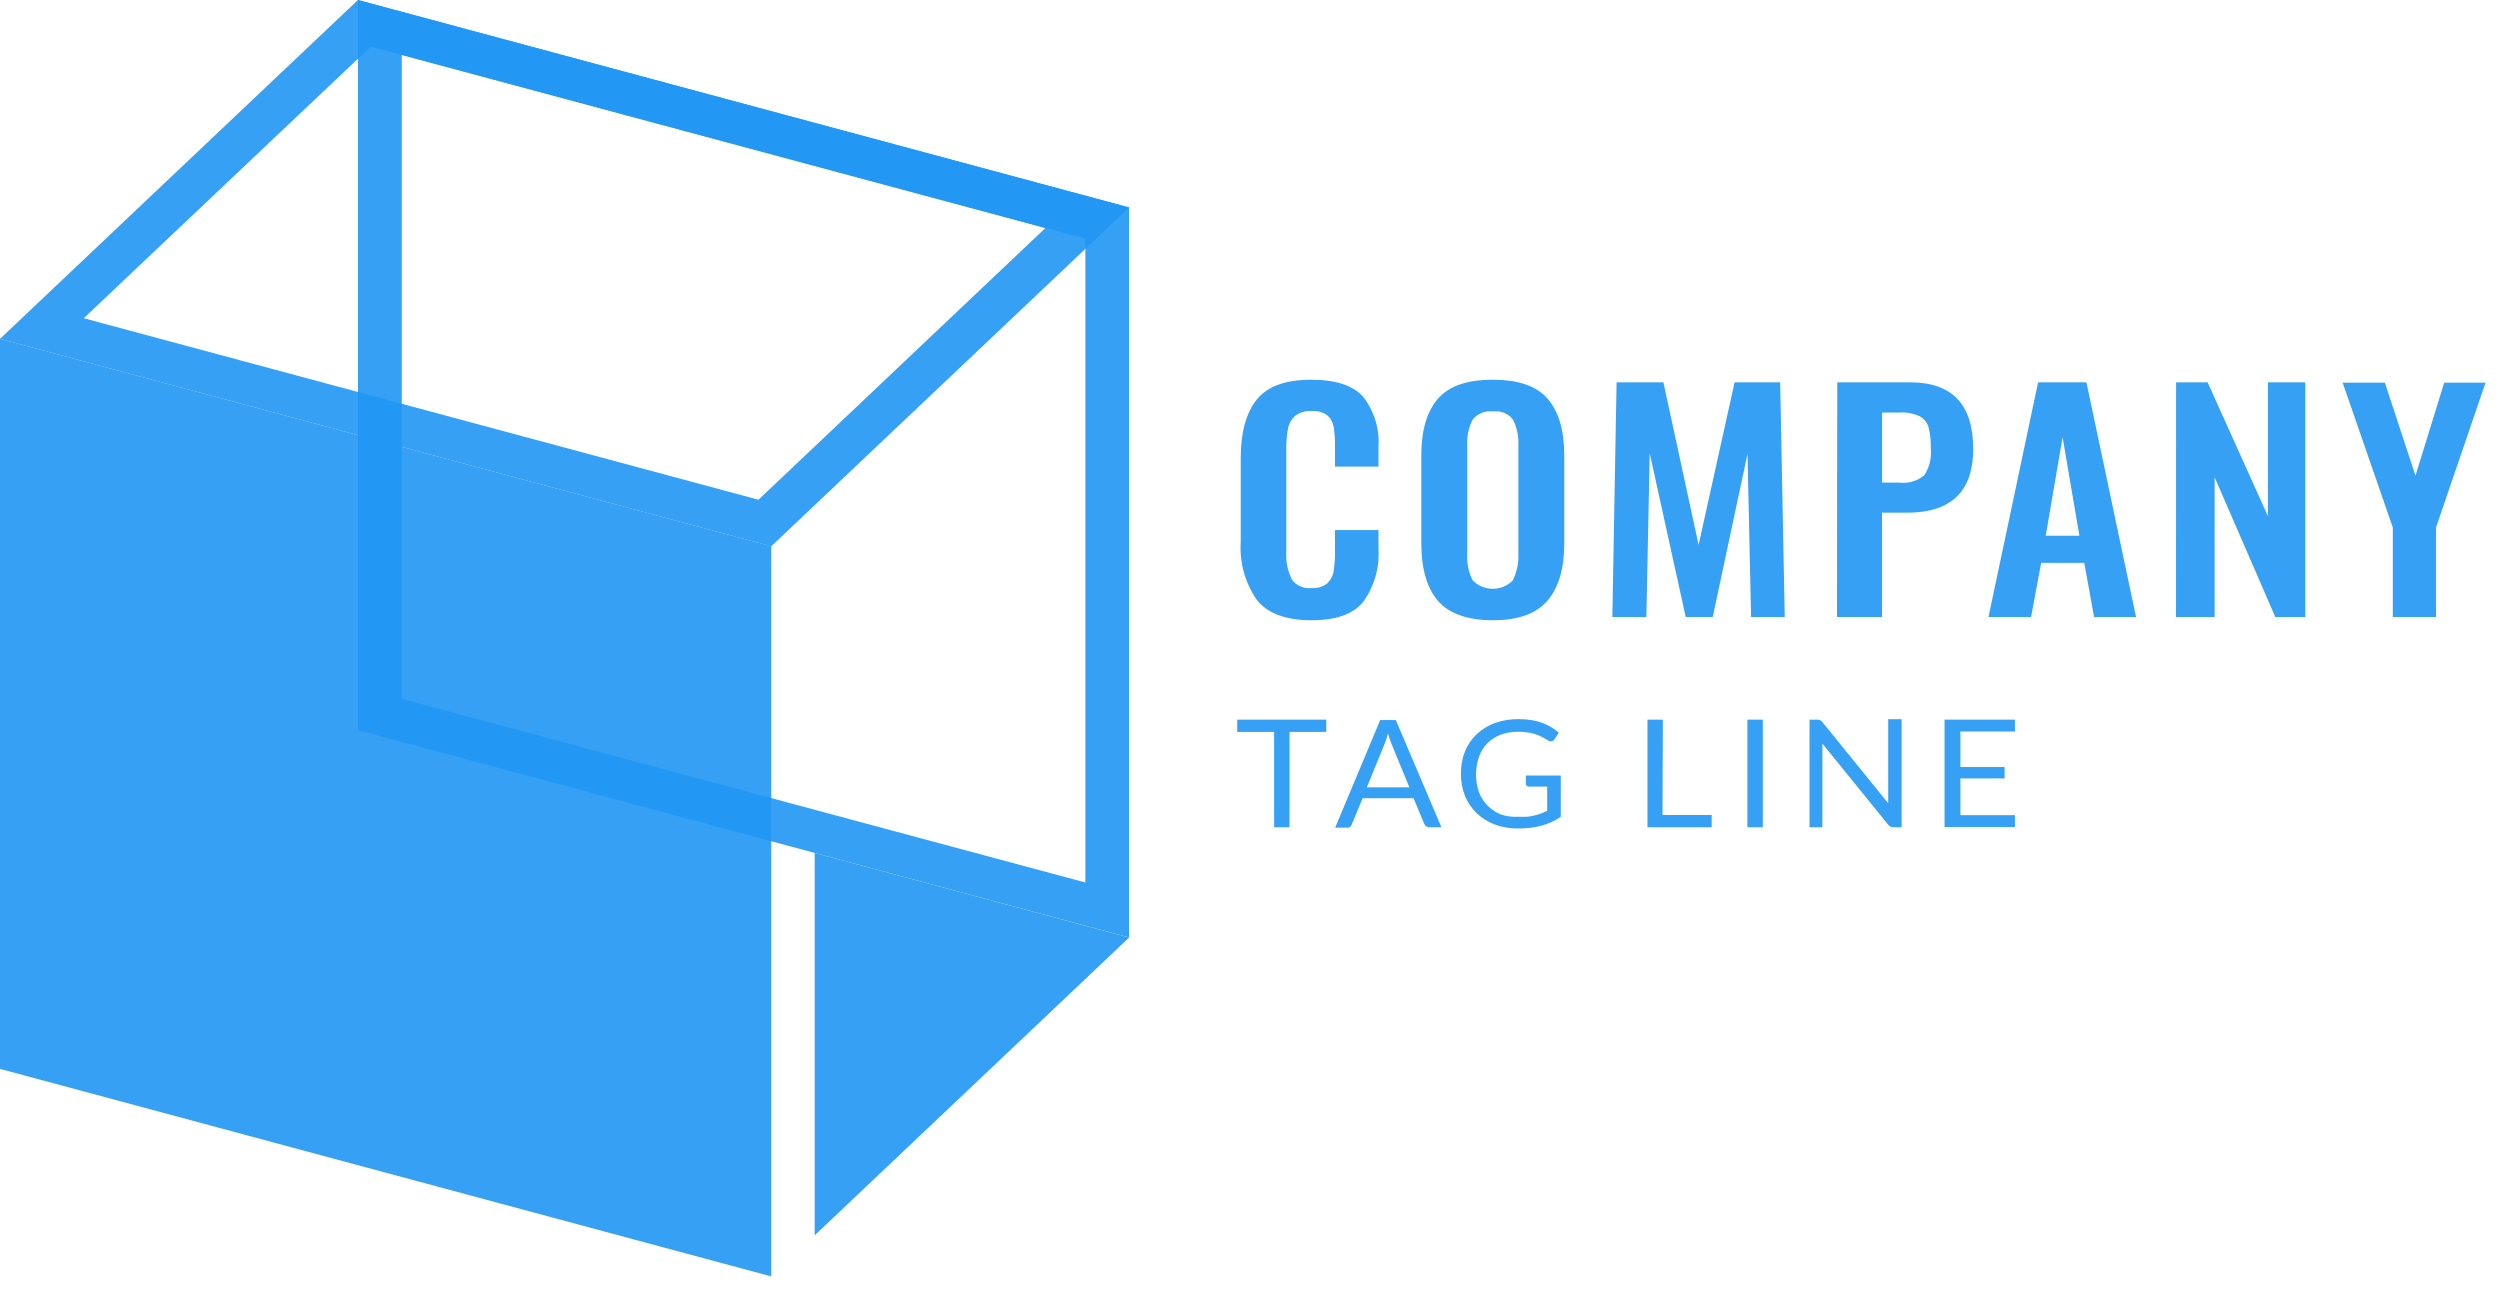
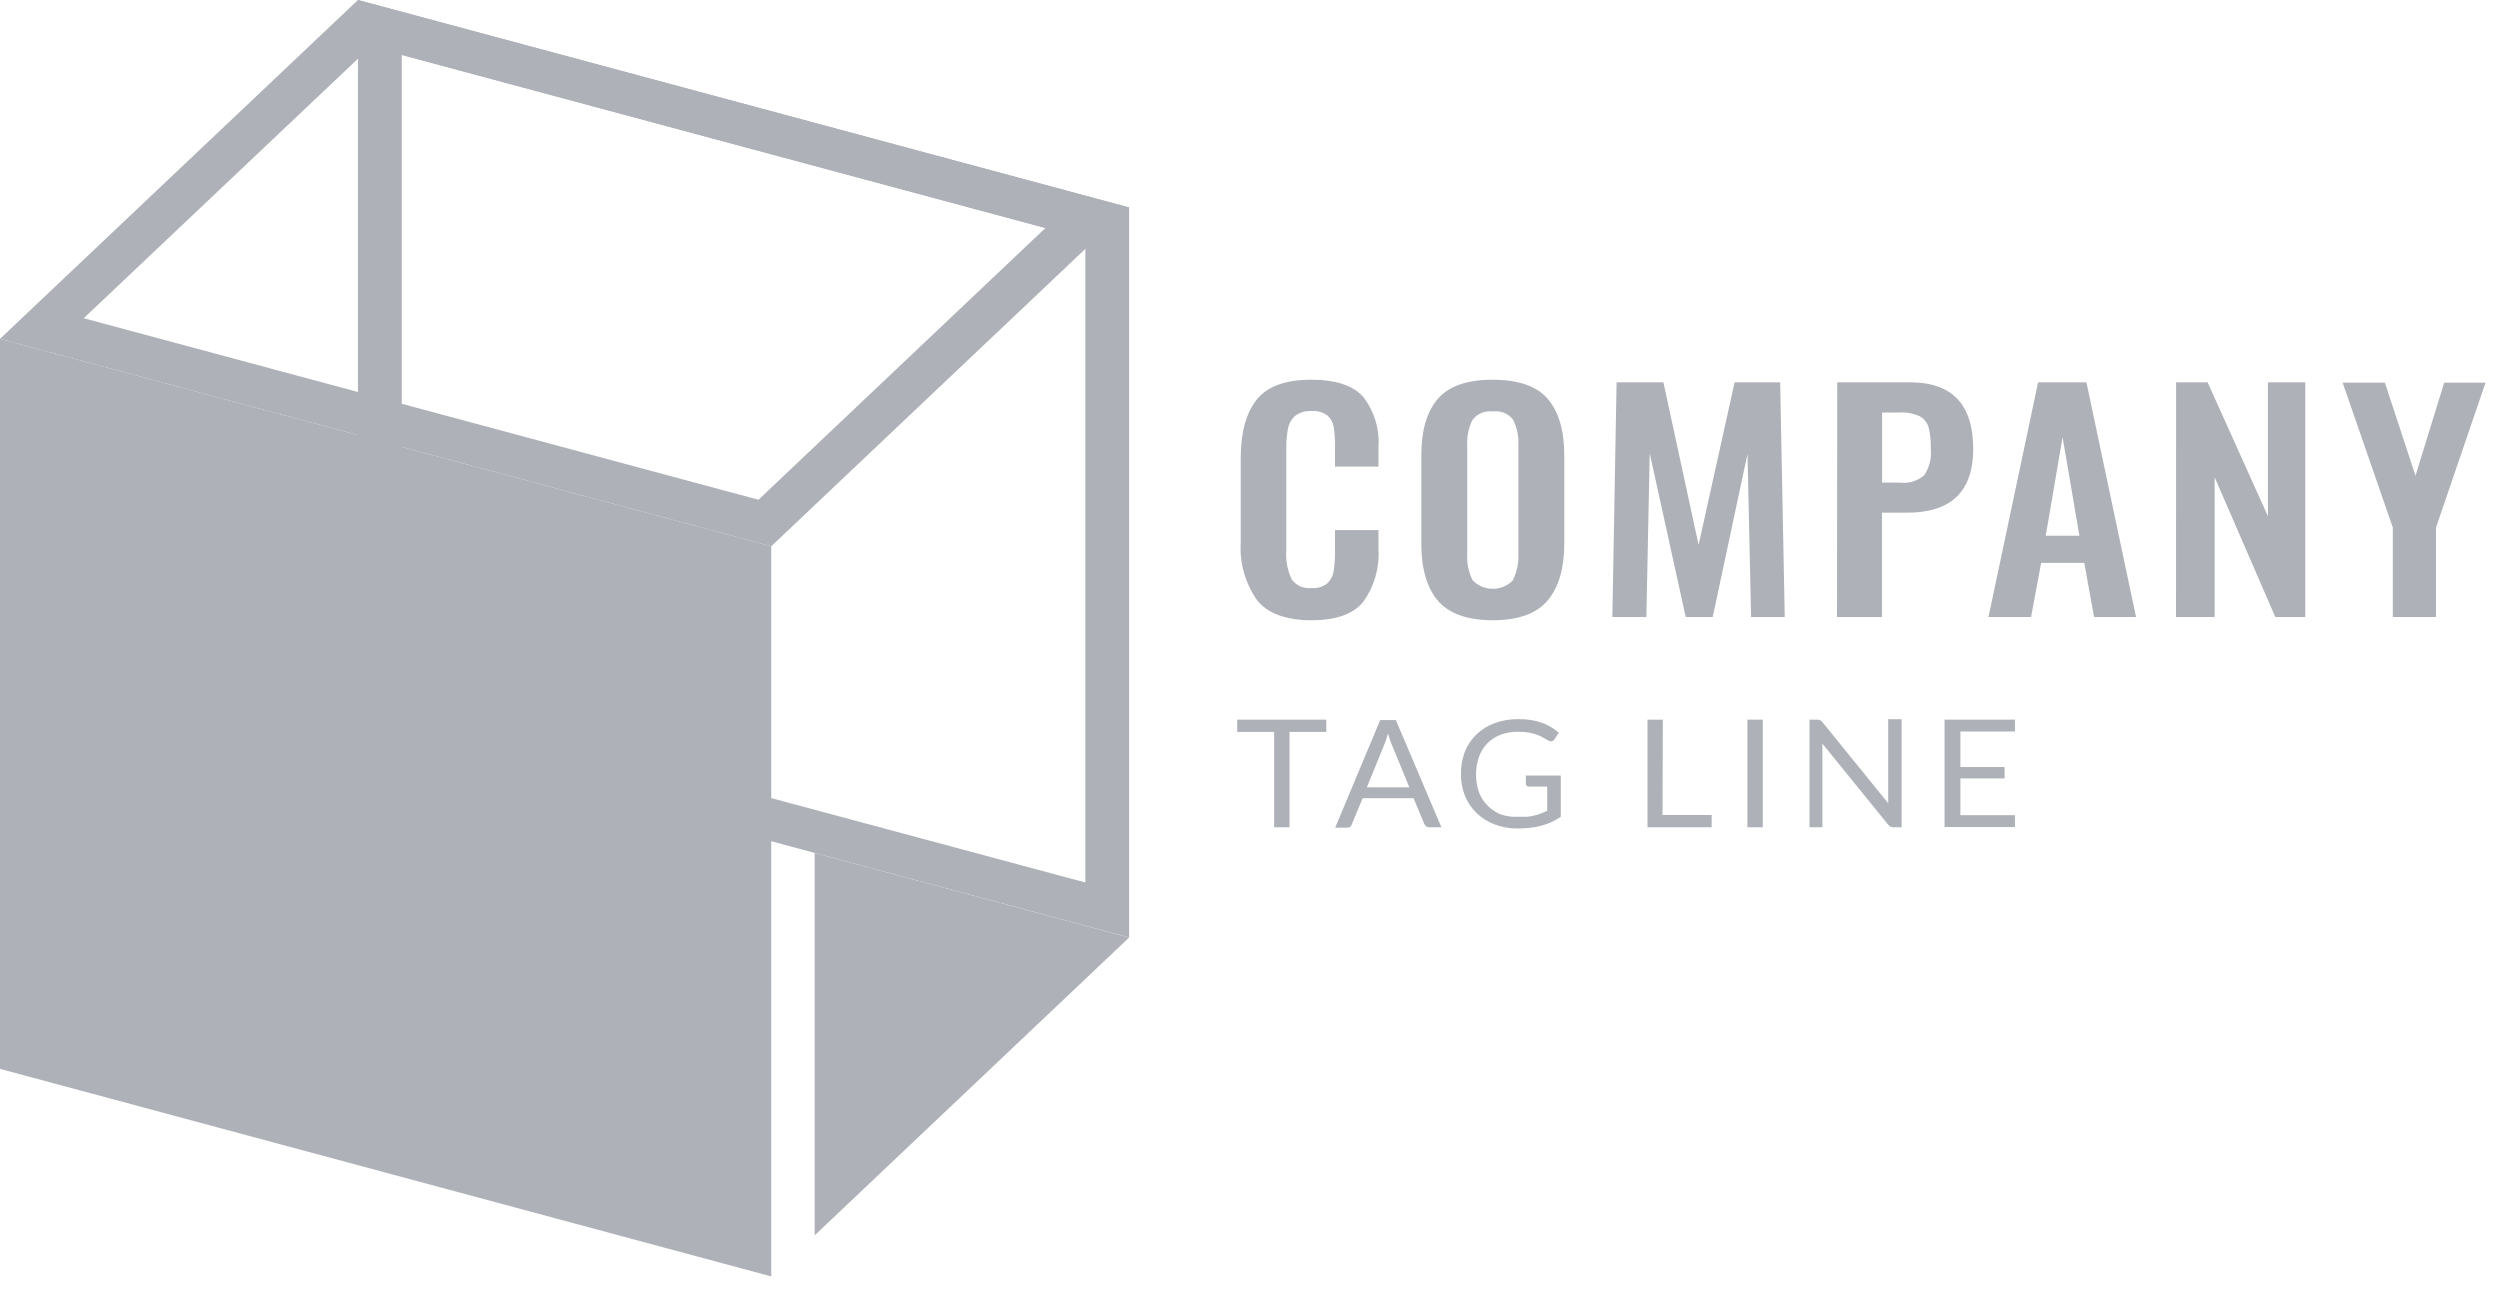
<svg xmlns="http://www.w3.org/2000/svg" width="89" height="46" viewBox="0 0 89 46" fill="none">
-   <path d="M44.74 21.353C44.322 20.743 44.123 20.022 44.17 19.296V16.314C44.17 15.399 44.359 14.704 44.737 14.229C45.115 13.754 45.765 13.517 46.686 13.519C47.551 13.519 48.165 13.721 48.529 14.126C48.925 14.642 49.118 15.273 49.074 15.91V16.611H47.526V15.901C47.531 15.668 47.516 15.436 47.481 15.206C47.458 15.049 47.38 14.903 47.26 14.793C47.101 14.675 46.9 14.617 46.699 14.633C46.487 14.618 46.276 14.678 46.109 14.803C45.974 14.924 45.884 15.084 45.852 15.258C45.808 15.501 45.788 15.748 45.792 15.995V19.615C45.767 19.964 45.836 20.313 45.99 20.631C46.067 20.739 46.174 20.824 46.299 20.878C46.424 20.931 46.562 20.951 46.699 20.935C46.897 20.95 47.094 20.891 47.247 20.771C47.373 20.652 47.454 20.498 47.477 20.331C47.514 20.091 47.53 19.848 47.526 19.606V18.871H49.074V19.542C49.117 20.206 48.929 20.864 48.538 21.417C48.182 21.86 47.577 22.081 46.686 22.081C45.795 22.081 45.122 21.845 44.74 21.353Z" fill="#2196F3" fill-opacity="0.9" />
-   <path d="M51.186 21.384C50.795 20.919 50.599 20.243 50.599 19.348V16.21C50.599 15.324 50.795 14.654 51.186 14.199C51.577 13.744 52.23 13.517 53.147 13.519C54.057 13.519 54.708 13.746 55.099 14.199C55.49 14.654 55.688 15.324 55.688 16.21V19.348C55.688 20.234 55.49 20.913 55.092 21.381C54.695 21.848 54.048 22.081 53.147 22.081C52.246 22.081 51.58 21.845 51.186 21.384ZM53.868 20.631C54.008 20.34 54.072 20.022 54.054 19.703V15.861C54.072 15.549 54.009 15.236 53.871 14.951C53.793 14.841 53.683 14.755 53.555 14.701C53.427 14.647 53.286 14.629 53.147 14.648C53.008 14.629 52.866 14.648 52.738 14.702C52.609 14.755 52.499 14.842 52.419 14.951C52.279 15.235 52.215 15.548 52.234 15.861V19.721C52.214 20.04 52.278 20.359 52.419 20.649C52.51 20.747 52.621 20.826 52.746 20.88C52.871 20.933 53.007 20.961 53.144 20.961C53.281 20.961 53.417 20.933 53.542 20.88C53.666 20.826 53.778 20.747 53.868 20.649V20.631Z" fill="#2196F3" fill-opacity="0.9" />
-   <path d="M57.55 13.611H59.217L60.47 19.399L61.752 13.611H63.374L63.537 21.966H62.339L62.211 16.159L60.973 21.966H60.012L58.73 16.138L58.611 21.966H57.4L57.55 13.611Z" fill="#2196F3" fill-opacity="0.9" />
-   <path d="M65.406 13.611H68.002C69.498 13.611 70.246 14.401 70.246 15.983C70.246 17.498 69.458 18.254 67.883 18.252H66.999V21.966H65.397L65.406 13.611ZM67.624 17.181C67.782 17.201 67.943 17.187 68.095 17.141C68.247 17.096 68.387 17.019 68.505 16.918C68.689 16.635 68.77 16.304 68.736 15.974C68.744 15.719 68.719 15.464 68.659 15.216C68.636 15.132 68.596 15.055 68.541 14.986C68.486 14.918 68.417 14.861 68.339 14.818C68.116 14.717 67.87 14.671 67.624 14.685H67.002V17.181H67.624Z" fill="#2196F3" fill-opacity="0.9" />
-   <path d="M72.556 13.611H74.277L76.043 21.966H74.549L74.2 20.039H72.665L72.306 21.966H70.79L72.556 13.611ZM74.027 19.072L73.428 15.564L72.828 19.072H74.027Z" fill="#2196F3" fill-opacity="0.9" />
-   <path d="M77.469 13.611H78.591L80.738 18.377V13.611H82.068V21.966H81.001L78.841 16.99V21.966H77.466L77.469 13.611Z" fill="#2196F3" fill-opacity="0.9" />
-   <path d="M85.184 18.78L83.398 13.622H84.901L85.991 16.935L87.014 13.622H88.485L86.722 18.78V21.966H85.184V18.78Z" fill="#2196F3" fill-opacity="0.9" />
-   <path d="M47.215 25.619V26.056H45.907V29.451H45.359V26.056H44.045V25.619H47.215Z" fill="#2196F3" fill-opacity="0.9" />
-   <path d="M51.314 29.451H50.891C50.848 29.454 50.806 29.441 50.772 29.415C50.74 29.392 50.716 29.362 50.702 29.327L50.324 28.417H48.51L48.132 29.327C48.121 29.365 48.101 29.4 48.074 29.43C48.04 29.455 47.998 29.468 47.955 29.466H47.532L49.135 25.634H49.692L51.314 29.451ZM48.66 28.028H50.173L49.532 26.469C49.485 26.351 49.445 26.23 49.413 26.108C49.391 26.181 49.372 26.25 49.353 26.311L49.295 26.472L48.66 28.028Z" fill="#2196F3" fill-opacity="0.9" />
-   <path d="M54.077 29.075C54.177 29.08 54.278 29.08 54.378 29.075C54.465 29.066 54.55 29.051 54.634 29.029C54.713 29.011 54.79 28.988 54.865 28.959C54.936 28.932 55.006 28.899 55.08 28.866V28.004H54.439C54.423 28.005 54.407 28.002 54.392 27.997C54.377 27.992 54.364 27.984 54.352 27.973C54.342 27.965 54.333 27.954 54.328 27.942C54.322 27.93 54.32 27.917 54.32 27.904V27.609H55.564V29.078C55.462 29.147 55.355 29.207 55.243 29.26C55.129 29.313 55.01 29.357 54.888 29.39C54.756 29.427 54.622 29.453 54.487 29.469C54.331 29.486 54.175 29.494 54.019 29.494C53.742 29.496 53.468 29.447 53.211 29.351C52.971 29.26 52.753 29.123 52.57 28.95C52.392 28.776 52.251 28.57 52.157 28.344C52.056 28.09 52.006 27.82 52.01 27.549C52.006 27.276 52.055 27.004 52.154 26.747C52.246 26.52 52.387 26.314 52.567 26.141C52.75 25.968 52.968 25.833 53.208 25.743C53.483 25.645 53.774 25.597 54.067 25.601C54.216 25.6 54.365 25.611 54.513 25.634C54.643 25.654 54.771 25.686 54.894 25.731C55.006 25.771 55.113 25.822 55.214 25.883C55.313 25.943 55.406 26.009 55.493 26.083L55.339 26.32C55.327 26.341 55.309 26.359 55.287 26.372C55.265 26.385 55.24 26.392 55.214 26.392C55.179 26.391 55.145 26.381 55.115 26.362C55.067 26.338 55.016 26.308 54.958 26.271C54.89 26.231 54.818 26.196 54.743 26.168C54.648 26.132 54.549 26.103 54.448 26.083C54.314 26.06 54.178 26.048 54.041 26.05C53.83 26.047 53.62 26.083 53.423 26.156C53.245 26.224 53.084 26.327 52.952 26.459C52.819 26.597 52.717 26.759 52.654 26.936C52.511 27.351 52.511 27.798 52.654 28.213C52.724 28.393 52.833 28.558 52.974 28.695C53.106 28.827 53.265 28.93 53.442 28.999C53.646 29.065 53.862 29.091 54.077 29.075Z" fill="#2196F3" fill-opacity="0.9" />
-   <path d="M59.185 29.014H60.935V29.451H58.65V25.619H59.198L59.185 29.014Z" fill="#2196F3" fill-opacity="0.9" />
-   <path d="M62.756 29.451H62.208V25.619H62.756V29.451Z" fill="#2196F3" fill-opacity="0.9" />
-   <path d="M64.794 25.637C64.826 25.655 64.855 25.678 64.877 25.707L67.22 28.596C67.217 28.55 67.217 28.505 67.22 28.459C67.22 28.416 67.22 28.374 67.22 28.335V25.604H67.698V29.451H67.422C67.381 29.454 67.34 29.447 67.303 29.43C67.27 29.411 67.241 29.386 67.217 29.357L64.877 26.472C64.877 26.517 64.877 26.559 64.877 26.602C64.877 26.645 64.877 26.684 64.877 26.72V29.451H64.419V25.619H64.704C64.735 25.619 64.766 25.625 64.794 25.637Z" fill="#2196F3" fill-opacity="0.9" />
-   <path d="M71.732 25.619V26.041H69.79V27.306H71.364V27.712H69.79V29.02H71.732V29.442H69.226V25.619H71.732Z" fill="#2196F3" fill-opacity="0.9" />
-   <path d="M14.303 1.954L38.639 8.495V31.417L14.303 24.879V1.954ZM12.743 0V25.992L40.196 33.374V7.385L12.743 0Z" fill="#2196F3" fill-opacity="0.9" />
-   <path d="M27.456 45.44L0 38.052V12.062L27.456 19.447V45.44Z" fill="#2196F3" fill-opacity="0.9" />
-   <path d="M13.198 1.66L37.215 8.119L27.001 17.791L2.981 11.329L13.198 1.66ZM12.743 0L0 12.063L27.456 19.448L40.196 7.385L12.743 0Z" fill="#2196F3" fill-opacity="0.9" />
-   <path d="M29.002 43.978L40.196 33.377L29.002 30.365V43.978Z" fill="#2196F3" fill-opacity="0.9" />
+   <path d="M44.74 21.353C44.322 20.743 44.123 20.022 44.17 19.296V16.314C44.17 15.399 44.359 14.704 44.737 14.229C45.115 13.754 45.765 13.517 46.686 13.519C47.551 13.519 48.165 13.721 48.529 14.126C48.925 14.642 49.118 15.273 49.074 15.91V16.611H47.526V15.901C47.531 15.668 47.516 15.436 47.481 15.206C47.458 15.049 47.38 14.903 47.26 14.793C47.101 14.675 46.9 14.617 46.699 14.633C46.487 14.618 46.276 14.678 46.109 14.803C45.974 14.924 45.884 15.084 45.852 15.258C45.808 15.501 45.788 15.748 45.792 15.995V19.615C45.767 19.964 45.836 20.313 45.99 20.631C46.067 20.739 46.174 20.824 46.299 20.878C46.424 20.931 46.562 20.951 46.699 20.935C46.897 20.95 47.094 20.891 47.247 20.771C47.373 20.652 47.454 20.498 47.477 20.331C47.514 20.091 47.53 19.848 47.526 19.606V18.871H49.074V19.542C49.117 20.206 48.929 20.864 48.538 21.417C48.182 21.86 47.577 22.081 46.686 22.081C45.795 22.081 45.122 21.845 44.74 21.353Z" fill="#AFB1B8" />
+   <path d="M51.186 21.384C50.795 20.919 50.599 20.243 50.599 19.348V16.21C50.599 15.324 50.795 14.654 51.186 14.199C51.577 13.744 52.23 13.517 53.147 13.519C54.057 13.519 54.708 13.746 55.099 14.199C55.49 14.654 55.688 15.324 55.688 16.21V19.348C55.688 20.234 55.49 20.913 55.092 21.381C54.695 21.848 54.048 22.081 53.147 22.081C52.246 22.081 51.58 21.845 51.186 21.384ZM53.868 20.631C54.008 20.34 54.072 20.022 54.054 19.703V15.861C54.072 15.549 54.009 15.236 53.871 14.951C53.793 14.841 53.683 14.755 53.555 14.701C53.427 14.647 53.286 14.629 53.147 14.648C53.008 14.629 52.866 14.648 52.738 14.702C52.609 14.755 52.499 14.842 52.419 14.951C52.279 15.235 52.215 15.548 52.234 15.861V19.721C52.214 20.04 52.278 20.359 52.419 20.649C52.51 20.747 52.621 20.826 52.746 20.88C52.871 20.933 53.007 20.961 53.144 20.961C53.281 20.961 53.417 20.933 53.542 20.88C53.666 20.826 53.778 20.747 53.868 20.649V20.631Z" fill="#AFB1B8" />
+   <path d="M57.55 13.611H59.217L60.47 19.399L61.752 13.611H63.374L63.537 21.966H62.339L62.211 16.159L60.973 21.966H60.012L58.73 16.138L58.611 21.966H57.4L57.55 13.611Z" fill="#AFB1B8" />
+   <path d="M65.406 13.611H68.002C69.498 13.611 70.246 14.401 70.246 15.983C70.246 17.498 69.458 18.254 67.883 18.252H66.999V21.966H65.397L65.406 13.611ZM67.624 17.181C67.782 17.201 67.943 17.187 68.095 17.141C68.247 17.096 68.387 17.019 68.505 16.918C68.689 16.635 68.77 16.304 68.736 15.974C68.744 15.719 68.719 15.464 68.659 15.216C68.636 15.132 68.596 15.055 68.541 14.986C68.486 14.918 68.417 14.861 68.339 14.818C68.116 14.717 67.87 14.671 67.624 14.685H67.002V17.181H67.624Z" fill="#AFB1B8" />
+   <path d="M72.556 13.611H74.277L76.043 21.966H74.549L74.2 20.039H72.665L72.306 21.966H70.79L72.556 13.611ZM74.027 19.072L73.428 15.564L72.828 19.072H74.027Z" fill="#AFB1B8" />
+   <path d="M77.469 13.611H78.591L80.738 18.377V13.611H82.068V21.966H81.001L78.841 16.99V21.966H77.466L77.469 13.611Z" fill="#AFB1B8" />
+   <path d="M85.184 18.78L83.398 13.622H84.901L85.991 16.935L87.014 13.622H88.485L86.722 18.78V21.966H85.184V18.78Z" fill="#AFB1B8" />
+   <path d="M47.215 25.619V26.056H45.907V29.451H45.359V26.056H44.045V25.619H47.215Z" fill="#AFB1B8" />
+   <path d="M51.314 29.451H50.891C50.848 29.454 50.806 29.441 50.772 29.415C50.74 29.392 50.716 29.362 50.702 29.327L50.324 28.417H48.51L48.132 29.327C48.121 29.365 48.101 29.4 48.074 29.43C48.04 29.455 47.998 29.468 47.955 29.466H47.532L49.135 25.634H49.692L51.314 29.451ZM48.66 28.028H50.173L49.532 26.469C49.485 26.351 49.445 26.23 49.413 26.108C49.391 26.181 49.372 26.25 49.353 26.311L49.295 26.472L48.66 28.028Z" fill="#AFB1B8" />
+   <path d="M54.077 29.075C54.177 29.08 54.278 29.08 54.378 29.075C54.465 29.066 54.55 29.051 54.634 29.029C54.713 29.011 54.79 28.988 54.865 28.959C54.936 28.932 55.006 28.899 55.08 28.866V28.004H54.439C54.423 28.005 54.407 28.002 54.392 27.997C54.377 27.992 54.364 27.984 54.352 27.973C54.342 27.965 54.333 27.954 54.328 27.942C54.322 27.93 54.32 27.917 54.32 27.904V27.609H55.564V29.078C55.462 29.147 55.355 29.207 55.243 29.26C55.129 29.313 55.01 29.357 54.888 29.39C54.756 29.427 54.622 29.453 54.487 29.469C54.331 29.486 54.175 29.494 54.019 29.494C53.742 29.496 53.468 29.447 53.211 29.351C52.971 29.26 52.753 29.123 52.57 28.95C52.392 28.776 52.251 28.57 52.157 28.344C52.056 28.09 52.006 27.82 52.01 27.549C52.006 27.276 52.055 27.004 52.154 26.747C52.246 26.52 52.387 26.314 52.567 26.141C52.75 25.968 52.968 25.833 53.208 25.743C53.483 25.645 53.774 25.597 54.067 25.601C54.216 25.6 54.365 25.611 54.513 25.634C54.643 25.654 54.771 25.686 54.894 25.731C55.006 25.771 55.113 25.822 55.214 25.883C55.313 25.943 55.406 26.009 55.493 26.083L55.339 26.32C55.327 26.341 55.309 26.359 55.287 26.372C55.265 26.385 55.24 26.392 55.214 26.392C55.179 26.391 55.145 26.381 55.115 26.362C55.067 26.338 55.016 26.308 54.958 26.271C54.89 26.231 54.818 26.196 54.743 26.168C54.648 26.132 54.549 26.103 54.448 26.083C54.314 26.06 54.178 26.048 54.041 26.05C53.83 26.047 53.62 26.083 53.423 26.156C53.245 26.224 53.084 26.327 52.952 26.459C52.819 26.597 52.717 26.759 52.654 26.936C52.511 27.351 52.511 27.798 52.654 28.213C52.724 28.393 52.833 28.558 52.974 28.695C53.106 28.827 53.265 28.93 53.442 28.999C53.646 29.065 53.862 29.091 54.077 29.075Z" fill="#AFB1B8" />
+   <path d="M59.185 29.014H60.935V29.451H58.65V25.619H59.198L59.185 29.014Z" fill="#AFB1B8" />
+   <path d="M62.756 29.451H62.208V25.619H62.756V29.451Z" fill="#AFB1B8" />
+   <path d="M64.794 25.637C64.826 25.655 64.855 25.678 64.877 25.707L67.22 28.596C67.217 28.55 67.217 28.505 67.22 28.459C67.22 28.416 67.22 28.374 67.22 28.335V25.604H67.698V29.451H67.422C67.381 29.454 67.34 29.447 67.303 29.43C67.27 29.411 67.241 29.386 67.217 29.357L64.877 26.472C64.877 26.517 64.877 26.559 64.877 26.602C64.877 26.645 64.877 26.684 64.877 26.72V29.451H64.419V25.619H64.704C64.735 25.619 64.766 25.625 64.794 25.637Z" fill="#AFB1B8" />
+   <path d="M71.732 25.619V26.041H69.79V27.306H71.364V27.712H69.79V29.02H71.732V29.442H69.226V25.619H71.732Z" fill="#AFB1B8" />
+   <path d="M14.303 1.954L38.639 8.495V31.417L14.303 24.879V1.954ZM12.743 0V25.992L40.196 33.374V7.385L12.743 0Z" fill="#AFB1B8" />
+   <path d="M27.456 45.44L0 38.052V12.062L27.456 19.447V45.44Z" fill="#AFB1B8" />
+   <path d="M13.198 1.66L37.215 8.119L27.001 17.791L2.981 11.329L13.198 1.66ZM12.743 0L0 12.063L27.456 19.448L40.196 7.385L12.743 0Z" fill="#AFB1B8" />
+   <path d="M29.002 43.978L40.196 33.377L29.002 30.365V43.978Z" fill="#AFB1B8" />
</svg>
